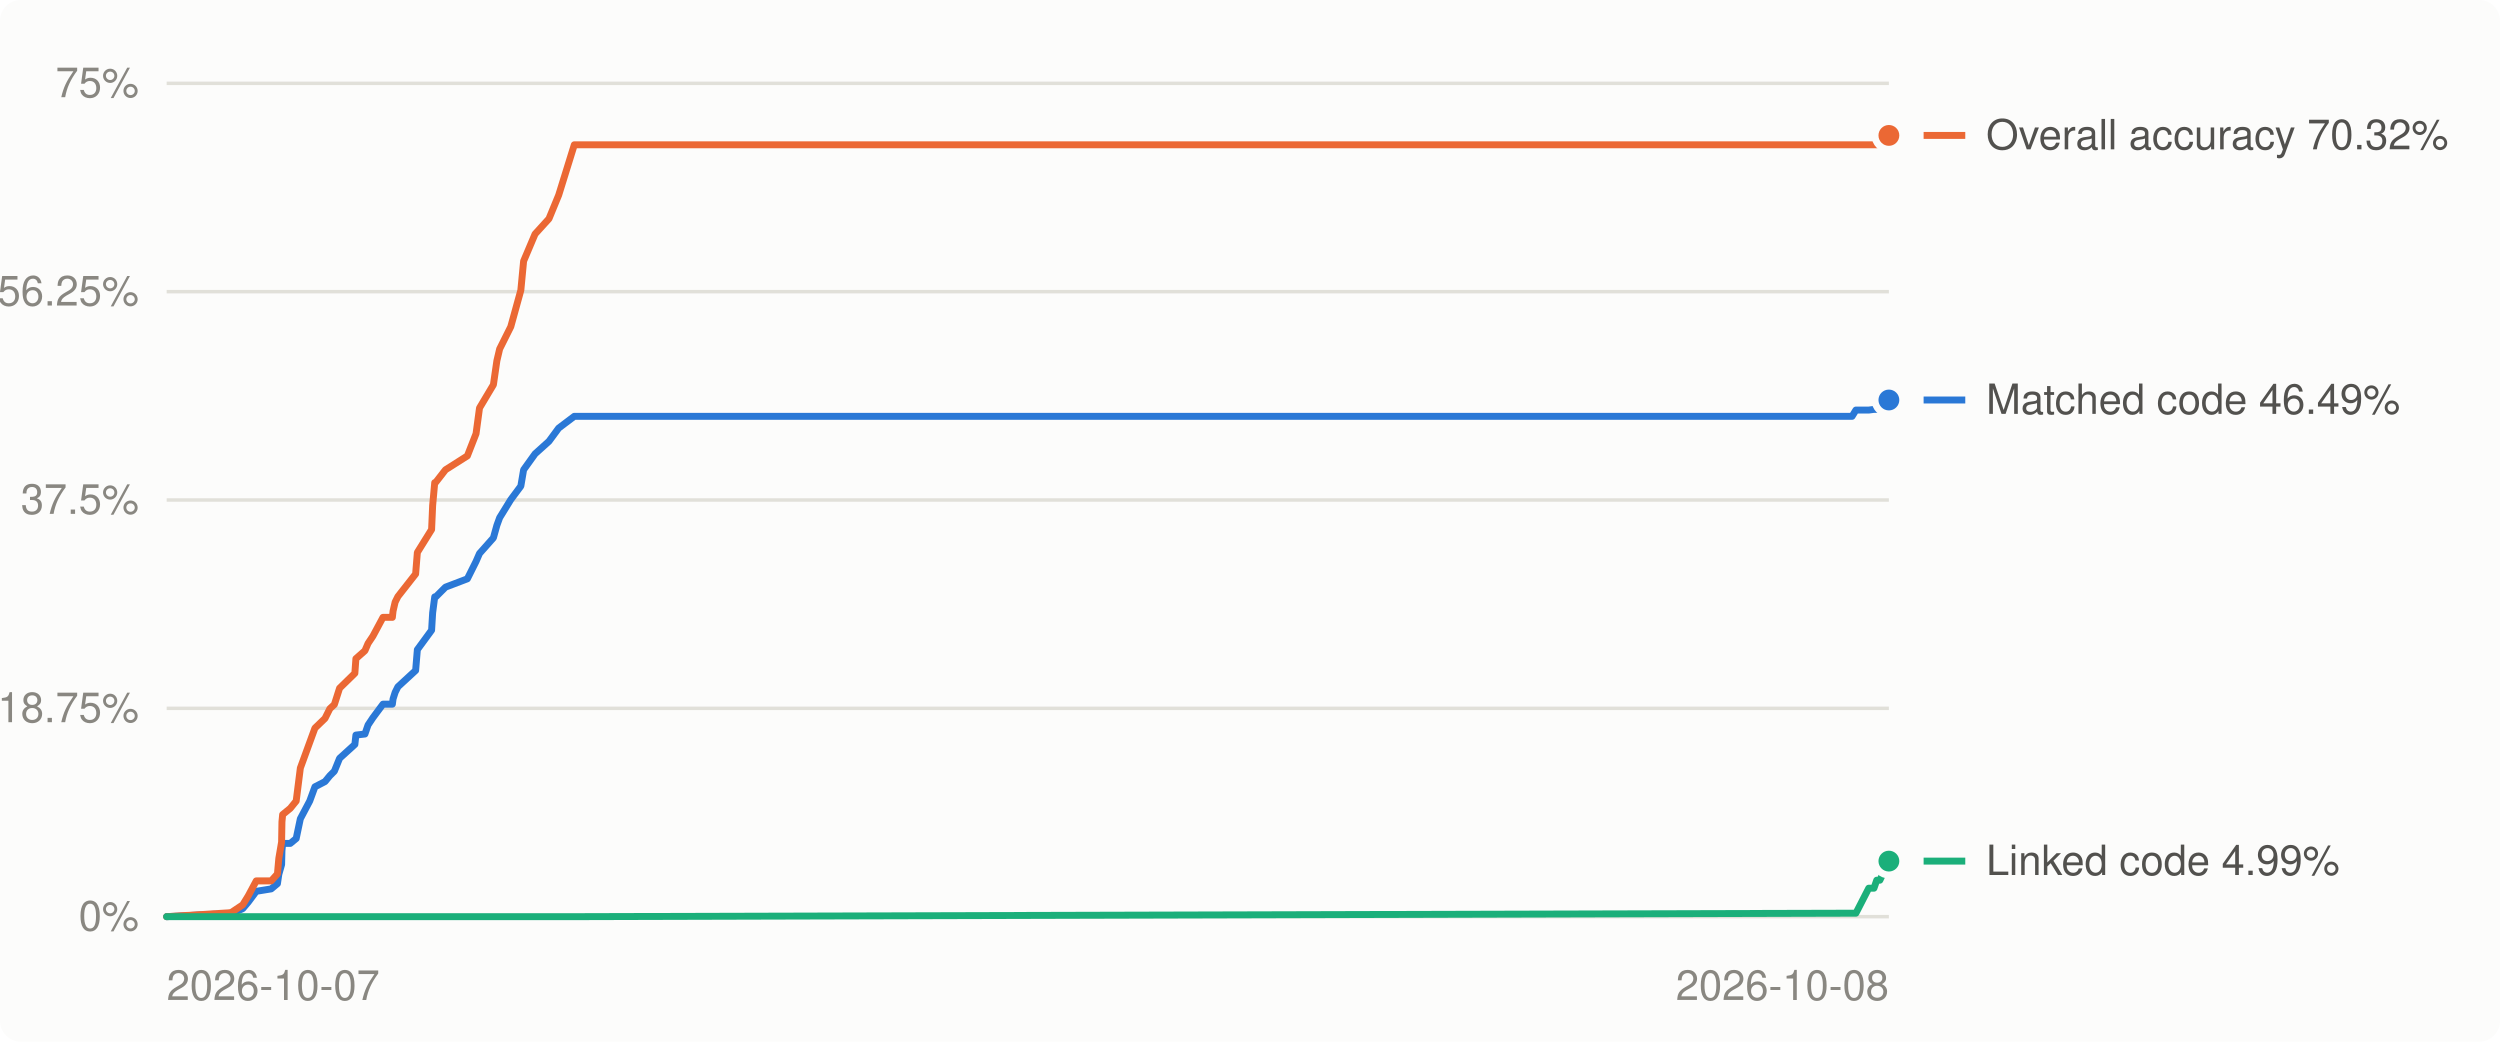
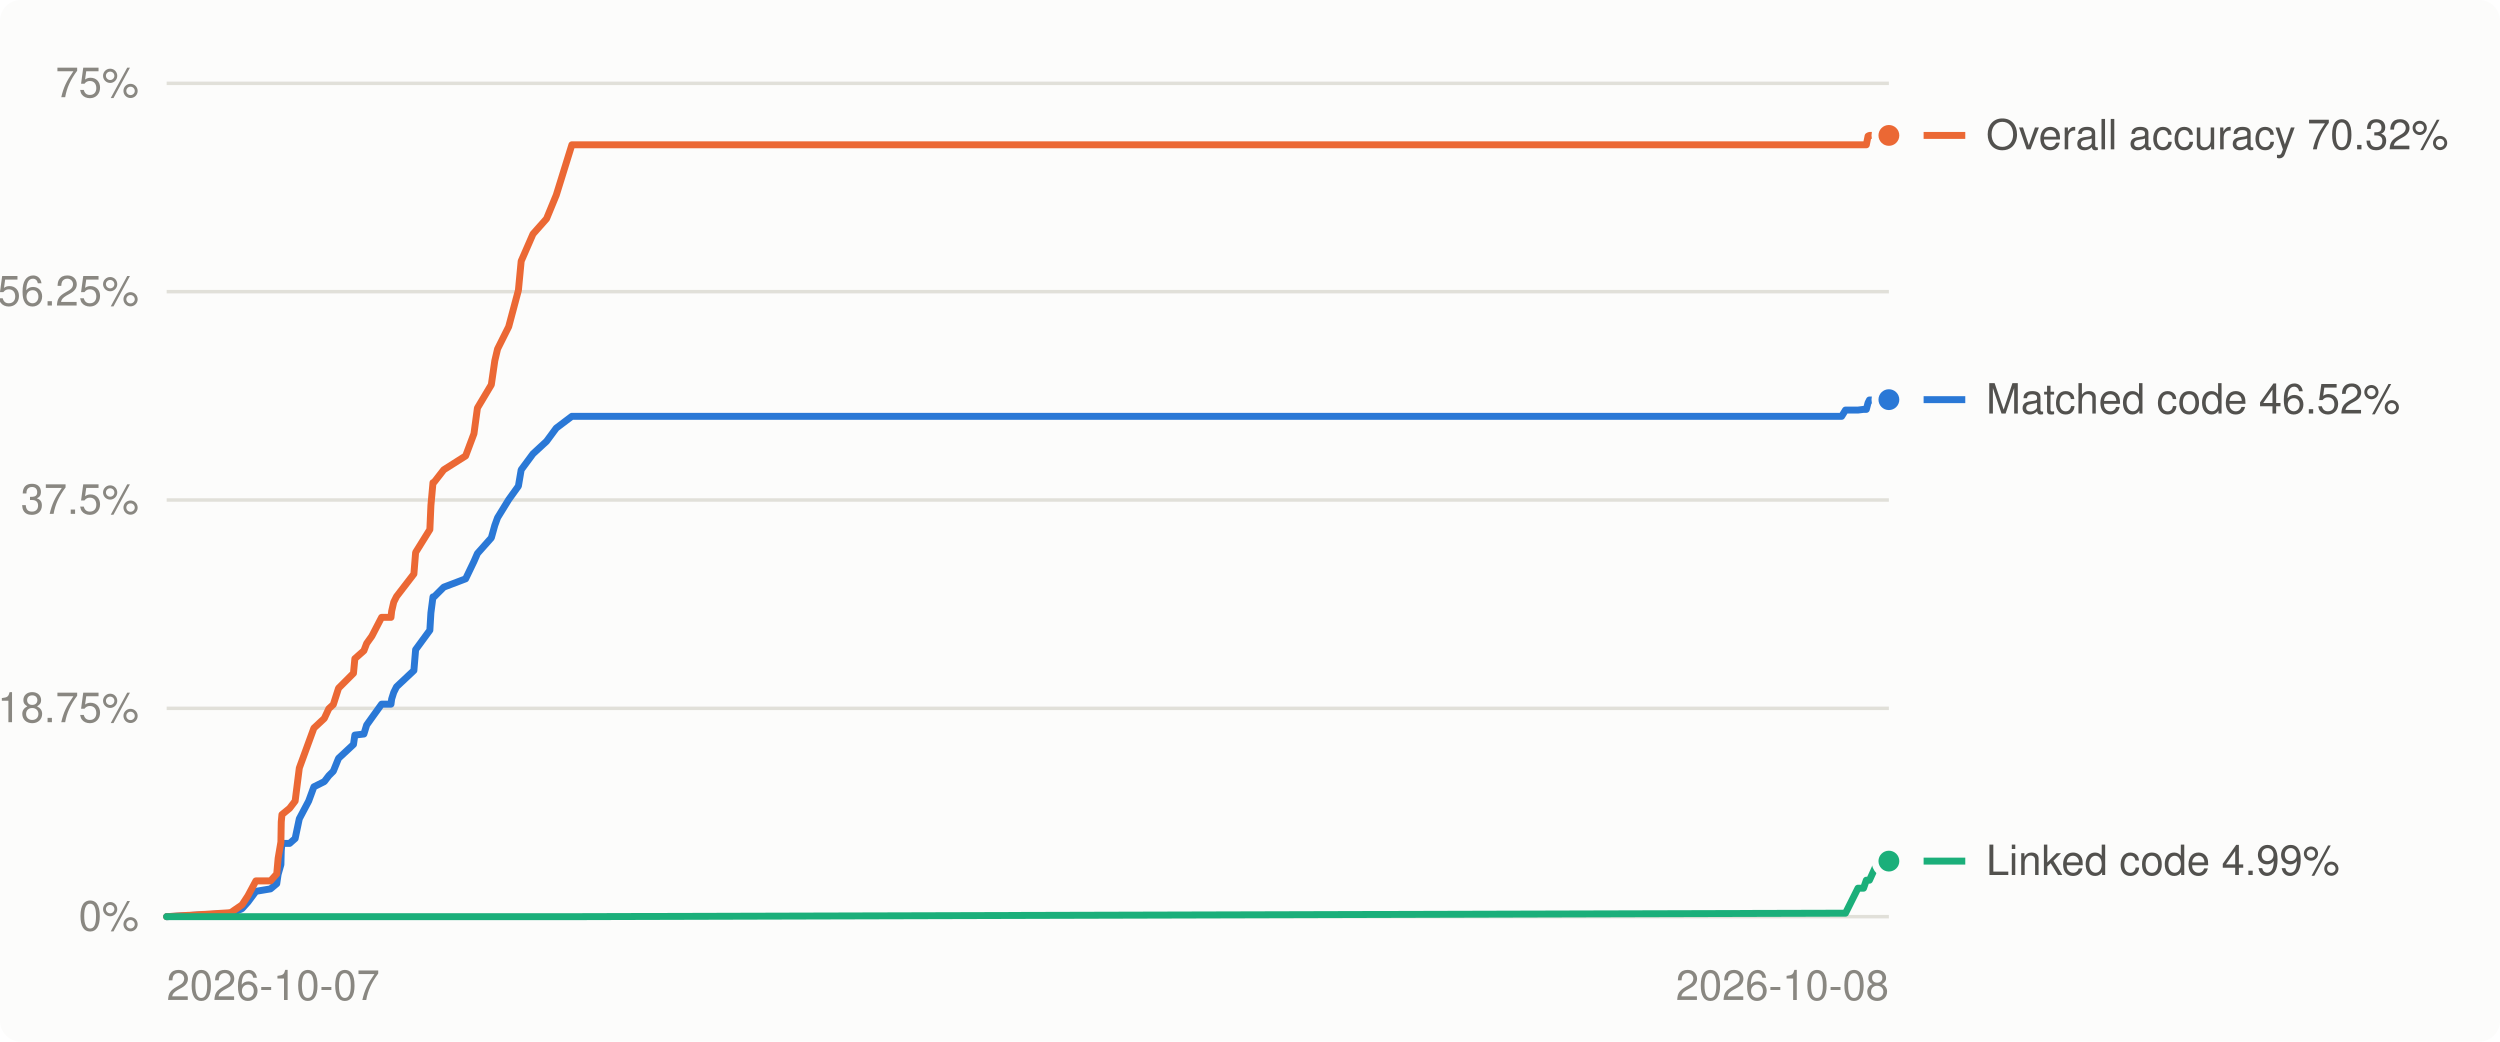
<svg xmlns="http://www.w3.org/2000/svg" viewBox="0 0 720 300" width="720" height="300" role="img" aria-label="Decompilation progress over time">
  <style>
.bg{fill:#fcfcfb}.grid{stroke:#e1e0d9}.muted{fill:#898781}.lbl{fill:#52514e}.ln0{stroke:#2a78d6}.dot0{fill:#2a78d6;stroke:#fcfcfb}.ln1{stroke:#eb6834}.dot1{fill:#eb6834;stroke:#fcfcfb}.ln2{stroke:#1baf7a}.dot2{fill:#1baf7a;stroke:#fcfcfb}
@media (prefers-color-scheme: dark){.bg{fill:#1a1a19}.grid{stroke:#2c2c2a}.muted{fill:#898781}.lbl{fill:#c3c2b7}.ln0{stroke:#3987e5}.dot0{fill:#3987e5;stroke:#1a1a19}.ln1{stroke:#d95926}.dot1{fill:#d95926;stroke:#1a1a19}.ln2{stroke:#199e70}.dot2{fill:#199e70;stroke:#1a1a19}}
text{font:12px -apple-system,BlinkMacSystemFont,'Segoe UI',Helvetica,Arial,sans-serif}
</style>
  <rect class="bg" width="720" height="300" rx="6" />
  <line x1="48" x2="544" y1="264.0" y2="264.0" class="grid" stroke-width="1" />
  <text x="40" y="268.0" class="muted" text-anchor="end">0%</text>
  <line x1="48" x2="544" y1="204.0" y2="204.0" class="grid" stroke-width="1" />
  <text x="40" y="208.0" class="muted" text-anchor="end">18.75%</text>
  <line x1="48" x2="544" y1="144.0" y2="144.0" class="grid" stroke-width="1" />
  <text x="40" y="148.0" class="muted" text-anchor="end">37.5%</text>
  <line x1="48" x2="544" y1="84.0" y2="84.0" class="grid" stroke-width="1" />
  <text x="40" y="88.0" class="muted" text-anchor="end">56.25%</text>
  <line x1="48" x2="544" y1="24.0" y2="24.0" class="grid" stroke-width="1" />
  <text x="40" y="28.0" class="muted" text-anchor="end">75%</text>
  <text class="muted" x="48.0" y="288" text-anchor="start">2026-10-07</text>
  <text class="muted" x="544.0" y="288" text-anchor="end">2026-10-08</text>
-   <polyline points="48.0,264.0 65.8,263.1 66.6,263.1 69.9,261.7 71.5,259.8 73.8,256.7 78.1,256.0 79.9,254.5 80.3,251.8 81.1,249.0 81.2,245.0 81.4,242.9 83.6,242.9 85.3,241.5 86.5,235.8 89.2,230.7 90.7,226.6 93.6,225.1 95.0,223.4 96.3,222.1 97.8,218.4 102.2,214.4 102.5,211.7 105.1,211.4 106.0,208.8 107.4,206.7 110.3,202.8 113.0,202.8 113.2,201.3 113.8,199.4 114.6,197.8 119.7,193.1 120.2,187.1 124.3,181.5 124.6,176.5 125.2,171.9 125.5,171.9 128.3,169.1 134.6,166.7 137.1,161.7 138.1,159.4 142.1,154.9 143.1,151.3 143.9,149.1 147.1,143.9 150.0,140.0 150.8,135.3 154.1,130.7 158.1,127.1 160.9,123.3 165.4,119.9 533.4,119.9 534.5,118.1 538.2,118.1 539.7,117.9 540.5,117.9 541.1,116.0 541.4,115.2 544.0,115.2" fill="none" class="ln0" stroke-width="2" stroke-linejoin="round" stroke-linecap="round" />
-   <polyline points="48.0,264.0 65.8,262.9 66.6,262.8 69.9,260.6 71.5,258.0 73.8,253.7 78.1,253.7 79.9,251.7 80.3,247.2 81.1,242.5 81.2,236.7 81.4,234.6 83.6,232.8 85.3,230.7 86.5,221.2 89.2,213.8 90.7,209.7 93.6,206.9 95.0,204.1 96.3,202.9 97.8,198.2 102.2,193.9 102.5,189.7 105.1,187.4 106.0,185.3 107.4,183.2 110.3,177.8 113.0,177.8 113.2,176.0 113.8,173.4 114.6,171.8 119.7,165.3 120.2,159.1 124.3,152.5 124.6,145.6 125.2,139.0 125.5,138.9 128.3,135.3 134.6,131.3 137.1,124.9 138.1,117.5 142.1,110.8 143.1,103.9 143.9,100.5 147.1,94.1 150.0,83.6 150.8,75.2 154.1,67.4 158.1,63.0 160.9,56.2 165.4,41.7 533.4,41.7 534.5,41.7 538.2,41.7 539.7,41.7 540.5,41.7 541.1,39.2 541.4,39.0 544.0,39.0" fill="none" class="ln1" stroke-width="2" stroke-linejoin="round" stroke-linecap="round" />
-   <polyline points="48.0,264.0 65.8,264.0 66.6,264.0 69.9,264.0 71.5,264.0 73.8,264.0 78.1,264.0 79.9,264.0 80.3,264.0 81.1,264.0 81.2,264.0 81.4,264.0 83.6,264.0 85.3,264.0 86.5,264.0 89.2,264.0 90.7,264.0 93.6,264.0 95.0,264.0 96.3,264.0 97.8,264.0 102.2,264.0 102.5,264.0 105.1,264.0 106.0,264.0 107.4,264.0 110.3,264.0 113.0,264.0 113.2,264.0 113.8,264.0 114.6,264.0 119.7,264.0 120.2,264.0 124.3,264.0 124.6,264.0 125.2,264.0 125.5,264.0 128.3,264.0 134.6,264.0 137.1,264.0 138.1,264.0 142.1,264.0 143.1,264.0 143.9,264.0 147.1,264.0 150.0,264.0 150.8,264.0 154.1,264.0 158.1,264.0 160.9,264.0 165.4,264.0 533.4,263.0 534.5,263.0 538.2,255.8 539.7,255.8 540.5,253.5 541.1,253.5 541.4,253.5 544.0,248.0" fill="none" class="ln2" stroke-width="2" stroke-linejoin="round" stroke-linecap="round" />
-   <circle cx="544.0" cy="115.2" r="4" class="dot0" stroke-width="2" />
+   <polyline points="48.0,264.0 65.7,263.1 66.5,263.1 69.7,261.7 71.4,259.8 73.7,256.7 77.9,256.0 79.7,254.5 80.1,251.8 80.9,249.0 81.0,245.0 81.2,242.9 83.4,242.9 85.0,241.5 86.2,235.8 88.9,230.7 90.4,226.6 93.4,225.1 94.7,223.4 96.0,222.1 97.5,218.4 101.8,214.4 102.2,211.7 104.8,211.4 105.6,208.8 107.1,206.7 109.9,202.8 112.6,202.8 112.8,201.3 113.4,199.4 114.2,197.8 119.2,193.1 119.7,187.1 123.8,181.5 124.1,176.5 124.7,171.9 125.0,171.9 127.8,169.1 134.1,166.7 136.5,161.7 137.5,159.4 141.5,154.9 142.5,151.3 143.3,149.1 146.5,143.9 149.3,140.0 150.1,135.3 153.5,130.7 157.4,127.1 160.2,123.3 164.7,119.9 530.4,119.9 531.5,118.1 535.1,118.1 536.7,117.9 537.5,117.9 538.0,116.0 538.4,115.2 540.9,115.2 544.0,115.1" fill="none" class="ln0" stroke-width="2" stroke-linejoin="round" stroke-linecap="round" />
+   <polyline points="48.0,264.0 65.7,262.9 66.5,262.8 69.7,260.6 71.4,258.0 73.7,253.7 77.9,253.7 79.7,251.7 80.1,247.2 80.9,242.5 81.0,236.7 81.2,234.6 83.4,232.8 85.0,230.7 86.2,221.2 88.9,213.8 90.4,209.7 93.4,206.9 94.7,204.1 96.0,202.9 97.5,198.2 101.8,193.9 102.2,189.7 104.8,187.4 105.6,185.3 107.1,183.2 109.9,177.8 112.6,177.8 112.8,176.0 113.4,173.4 114.2,171.8 119.2,165.3 119.7,159.1 123.8,152.5 124.1,145.6 124.7,139.0 125.0,138.9 127.8,135.3 134.1,131.3 136.5,124.9 137.5,117.5 141.5,110.8 142.5,103.9 143.3,100.5 146.5,94.1 149.3,83.6 150.1,75.2 153.5,67.4 157.4,63.0 160.2,56.2 164.7,41.7 530.4,41.7 531.5,41.7 535.1,41.7 536.7,41.7 537.5,41.7 538.0,39.2 538.4,39.0 540.9,39.0 544.0,39.0" fill="none" class="ln1" stroke-width="2" stroke-linejoin="round" stroke-linecap="round" />
+   <polyline points="48.0,264.0 65.7,264.0 66.5,264.0 69.7,264.0 71.4,264.0 73.7,264.0 77.9,264.0 79.7,264.0 80.1,264.0 80.9,264.0 81.0,264.0 81.2,264.0 83.4,264.0 85.0,264.0 86.2,264.0 88.9,264.0 90.4,264.0 93.4,264.0 94.7,264.0 96.0,264.0 97.5,264.0 101.8,264.0 102.2,264.0 104.8,264.0 105.6,264.0 107.1,264.0 109.9,264.0 112.6,264.0 112.8,264.0 113.4,264.0 114.2,264.0 119.2,264.0 119.7,264.0 123.8,264.0 124.1,264.0 124.7,264.0 125.0,264.0 127.8,264.0 134.1,264.0 136.5,264.0 137.5,264.0 141.5,264.0 142.5,264.0 143.3,264.0 146.5,264.0 149.3,264.0 150.1,264.0 153.5,264.0 157.4,264.0 160.2,264.0 164.7,264.0 530.4,263.0 531.5,263.0 535.1,255.8 536.7,255.8 537.5,253.5 538.0,253.5 538.4,253.5 540.9,248.0 544.0,248.0" fill="none" class="ln2" stroke-width="2" stroke-linejoin="round" stroke-linecap="round" />
+   <circle cx="544.0" cy="115.1" r="4" class="dot0" stroke-width="2" />
  <circle cx="544.0" cy="39.0" r="4" class="dot1" stroke-width="2" />
  <circle cx="544.0" cy="248.0" r="4" class="dot2" stroke-width="2" />
  <line x1="554" x2="566" y1="248.0" y2="248.0" class="ln2" stroke-width="2" />
  <text class="lbl" x="572" y="252.0">Linked code 4.99%</text>
-   <line x1="554" x2="566" y1="115.2" y2="115.2" class="ln0" stroke-width="2" />
-   <text class="lbl" x="572" y="119.2">Matched code 46.49%</text>
+   <line x1="554" x2="566" y1="115.1" y2="115.1" class="ln0" stroke-width="2" />
+   <text class="lbl" x="572" y="119.1">Matched code 46.52%</text>
  <line x1="554" x2="566" y1="39.0" y2="39.0" class="ln1" stroke-width="2" />
  <text class="lbl" x="572" y="43.0">Overall accuracy 70.32%</text>
</svg>
